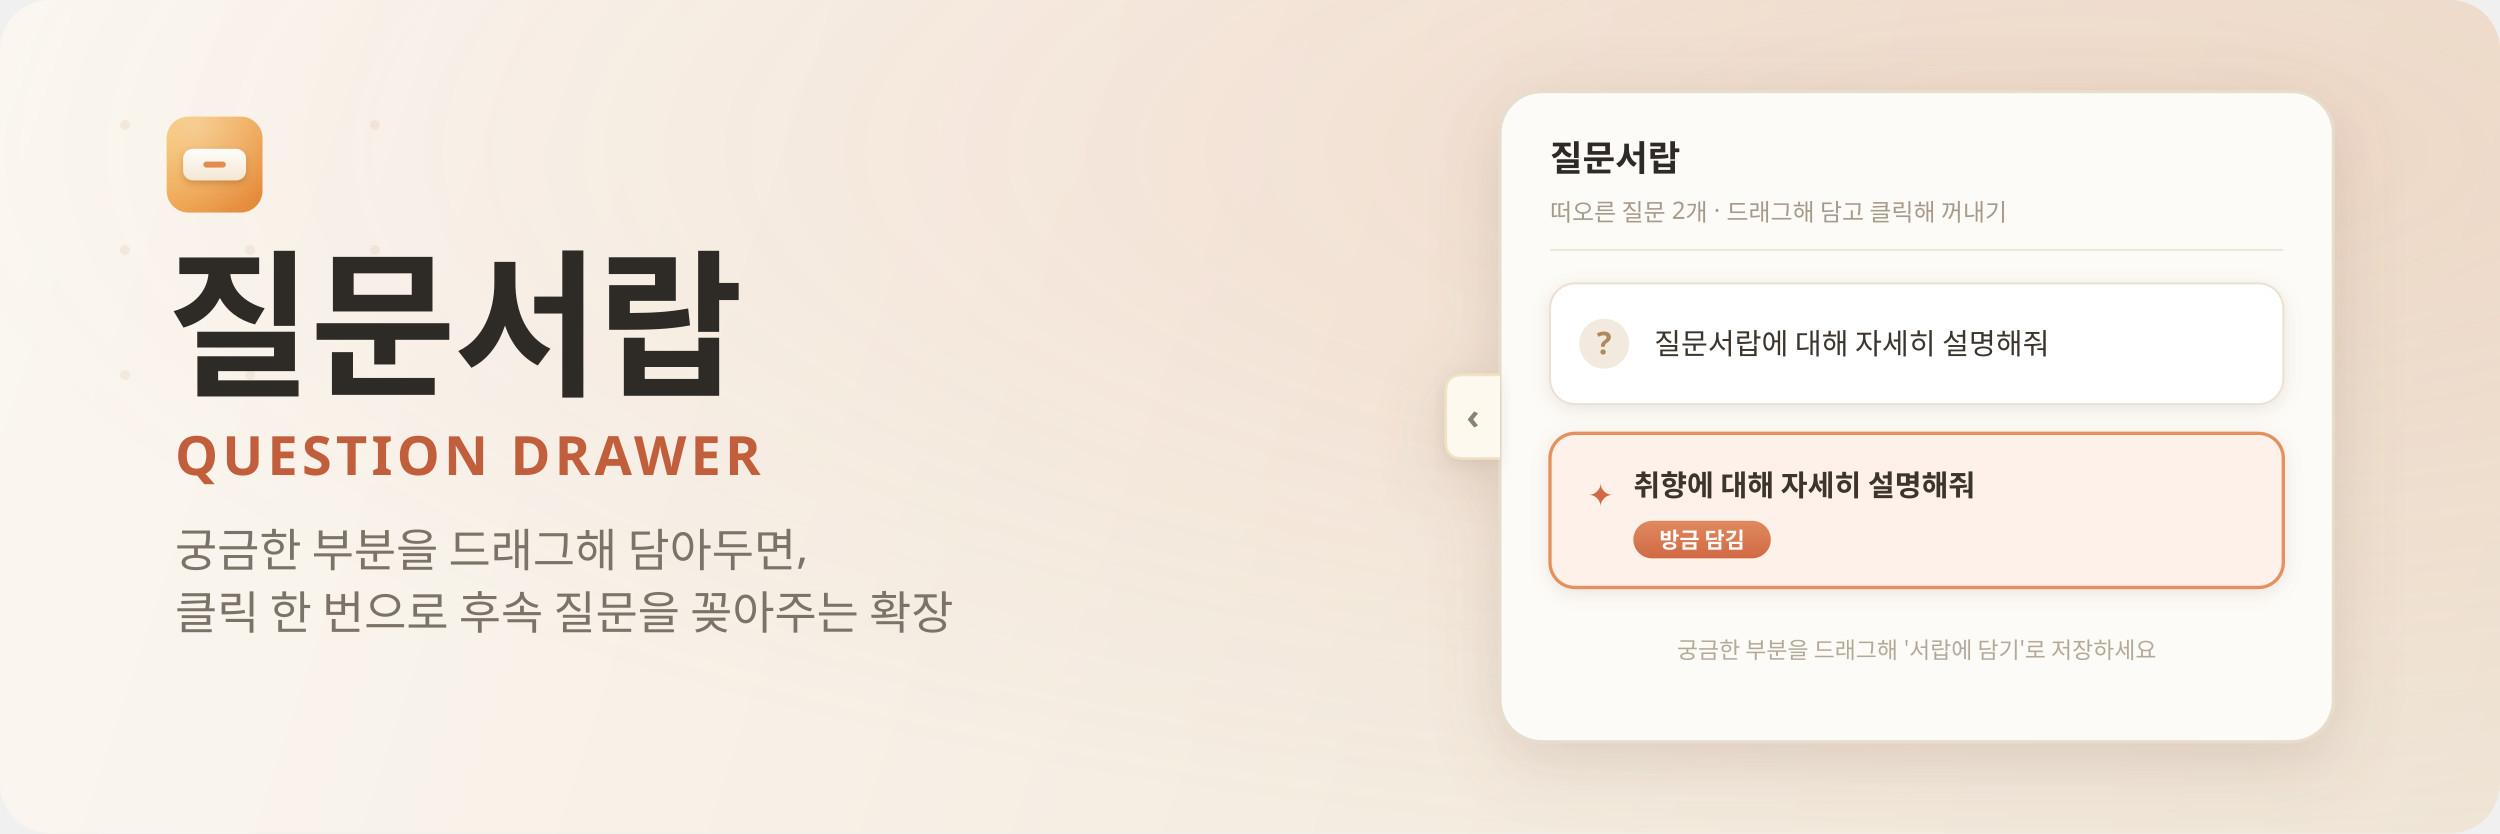
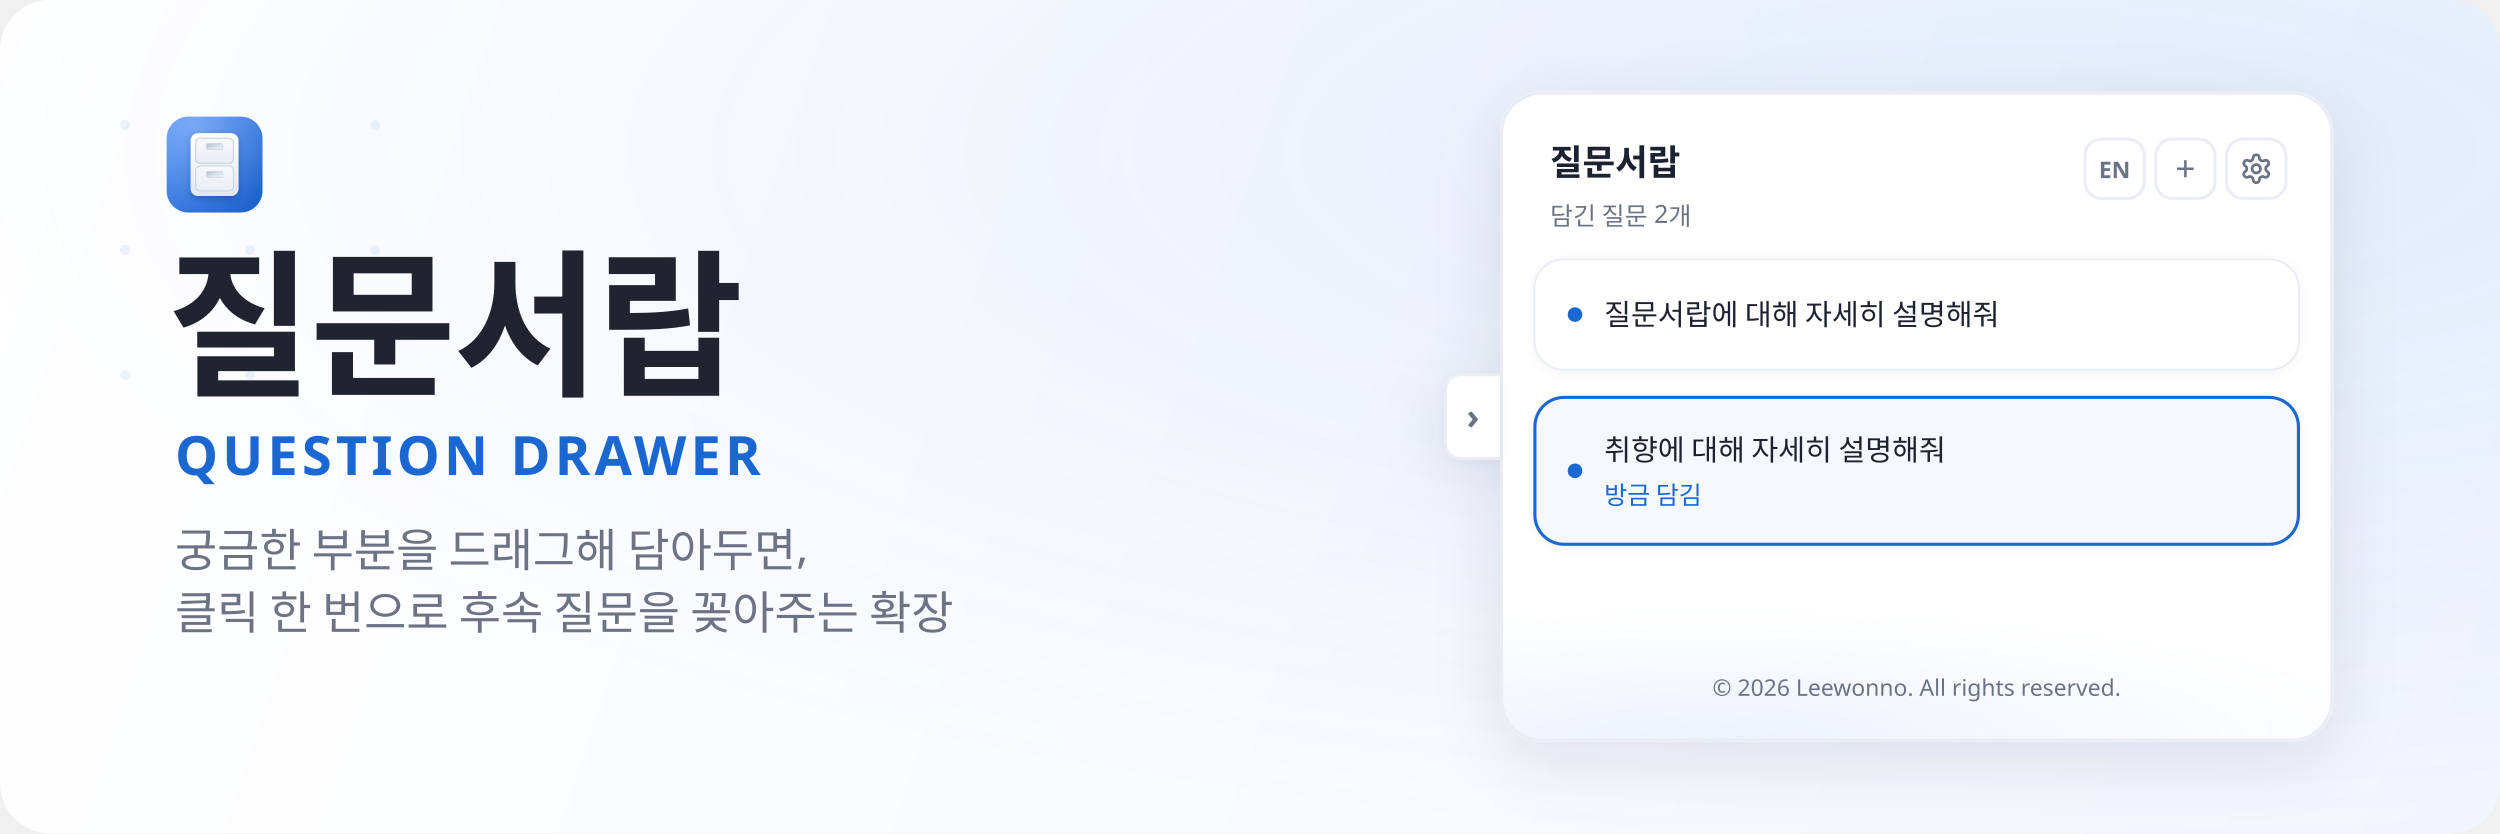
<svg xmlns="http://www.w3.org/2000/svg" width="1200" height="400" viewBox="0 0 1200 400" fill="none" role="img" aria-label="질문서랍 Question Drawer">
  <defs>
    <linearGradient id="bg" x1="0" y1="0" x2="1200" y2="400" gradientUnits="userSpaceOnUse">
-       <stop offset="0" stop-color="#FBF7F1" />
-       <stop offset="0.6" stop-color="#F4ECE0" />
-       <stop offset="1" stop-color="#EFE5D6" />
-     </linearGradient>
-     <linearGradient id="clay" x1="0" y1="0" x2="0" y2="1">
-       <stop offset="0" stop-color="#E0895F" />
-       <stop offset="1" stop-color="#D06A44" />
+       <stop offset="0" stop-color="#FFFFFF" />
+       <stop offset="0.6" stop-color="#F8FAFE" />
+       <stop offset="1" stop-color="#F2F6FE" />
    </linearGradient>
    <radialGradient id="glow" cx="0.82" cy="0.18" r="0.85">
-       <stop offset="0" stop-color="#D97757" stop-opacity="0.14" />
-       <stop offset="1" stop-color="#D97757" stop-opacity="0" />
+       <stop offset="0" stop-color="#4285F4" stop-opacity="0.10" />
+       <stop offset="1" stop-color="#4285F4" stop-opacity="0" />
+     </radialGradient>
+     <radialGradient id="panelglow" cx="0.25" cy="1" r="1" gradientTransform="translate(0.25 1) scale(1.1 0.28) translate(-0.25 -1)">
+       <stop offset="0" stop-color="#4285F4" stop-opacity="0.10" />
+       <stop offset="0.75" stop-color="#4285F4" stop-opacity="0" />
    </radialGradient>
    <filter id="soft" x="-20%" y="-20%" width="140%" height="140%">
-       <feDropShadow dx="0" dy="8" stdDeviation="16" flood-color="#8a6b52" flood-opacity="0.22" />
+       <feDropShadow dx="0" dy="8" stdDeviation="16" flood-color="#1F2430" flood-opacity="0.10" />
    </filter>
    <filter id="cardsh" x="-20%" y="-40%" width="140%" height="180%">
-       <feDropShadow dx="0" dy="2" stdDeviation="4" flood-color="#9a8064" flood-opacity="0.18" />
+       <feDropShadow dx="0" dy="1" stdDeviation="2" flood-color="#1F2430" flood-opacity="0.05" />
    </filter>
    <linearGradient id="icbg" x1="0" y1="0" x2="128" y2="128" gradientUnits="userSpaceOnUse">
-       <stop offset="0" stop-color="#F5C066" />
-       <stop offset="0.55" stop-color="#EDA24E" />
-       <stop offset="1" stop-color="#E28638" />
+       <stop offset="0" stop-color="#4F8FF7" />
+       <stop offset="1" stop-color="#1A5FC8" />
    </linearGradient>
    <radialGradient id="ictopglow" cx="0.3" cy="0.1" r="0.95">
-       <stop offset="0" stop-color="#FFFFFF" stop-opacity="0.32" />
+       <stop offset="0" stop-color="#FFFFFF" stop-opacity="0.28" />
      <stop offset="1" stop-color="#FFFFFF" stop-opacity="0" />
    </radialGradient>
+     <linearGradient id="iccabinet" x1="0" y1="0" x2="0" y2="1">
+       <stop offset="0" stop-color="#FFFFFF" />
+       <stop offset="1" stop-color="#E2E8F1" />
+     </linearGradient>
    <linearGradient id="icdrawer" x1="0" y1="0" x2="0" y2="1">
-       <stop offset="0" stop-color="#FFFDF9" />
-       <stop offset="1" stop-color="#F3E7D3" />
+       <stop offset="0" stop-color="#F7F9FC" />
+       <stop offset="1" stop-color="#E9EEF5" />
    </linearGradient>
-     <filter id="icdrawersh" x="-30%" y="-30%" width="160%" height="170%">
-       <feDropShadow dx="0" dy="4" stdDeviation="4.5" flood-color="#7a4310" flood-opacity="0.30" />
+     <linearGradient id="ichandle" x1="0" y1="0" x2="1" y2="1">
+       <stop offset="0" stop-color="#AEB9C9" />
+       <stop offset="0.55" stop-color="#DCE3EC" />
+       <stop offset="1" stop-color="#F3F6FA" />
+     </linearGradient>
+     <filter id="iccabinetsh" x="-30%" y="-30%" width="160%" height="160%">
+       <feDropShadow dx="0" dy="4" stdDeviation="4.5" flood-color="#0B3A86" flood-opacity="0.35" />
    </filter>
  </defs>
  <rect width="1200" height="400" rx="24" fill="url(#bg)" />
  <rect width="1200" height="400" rx="24" fill="url(#glow)" />
-   <g fill="#C79A76" opacity="0.14">
+   <g fill="#1A67D2" opacity="0.08">
    <circle cx="60" cy="60" r="2.4" />
    <circle cx="120" cy="60" r="2.4" />
    <circle cx="180" cy="60" r="2.4" />
    <circle cx="60" cy="120" r="2.4" />
    <circle cx="120" cy="120" r="2.4" />
    <circle cx="180" cy="120" r="2.4" />
    <circle cx="60" cy="180" r="2.4" />
    <circle cx="120" cy="180" r="2.4" />
  </g>
  <g transform="translate(80, 132)">
    <g transform="translate(0,-76) scale(0.359375)">
      <rect width="128" height="128" rx="29" fill="url(#icbg)" />
      <rect width="128" height="128" rx="29" fill="url(#ictopglow)" />
-       <g filter="url(#icdrawersh)">
-         <rect x="22" y="43" width="84" height="42" rx="13" fill="url(#icdrawer)" />
-         <rect x="49" y="60" width="30" height="8" rx="4" fill="#E28C4E" />
+       <g filter="url(#iccabinetsh)">
+         <rect x="32" y="22" width="64" height="84" rx="10" fill="url(#iccabinet)" />
+       </g>
+       <rect x="38.75" y="28.75" width="50.5" height="33.5" rx="6" fill="url(#icdrawer)" stroke="#C9D3E0" stroke-width="1.5" />
+       <rect x="53" y="36" width="22" height="8" rx="2" fill="url(#ichandle)" stroke="#CDD5E0" stroke-width="1" />
+       <rect x="38.75" y="65.75" width="50.5" height="33.5" rx="6" fill="url(#icdrawer)" stroke="#C9D3E0" stroke-width="1.5" />
+       <rect x="53" y="73" width="22" height="8" rx="2" fill="url(#ichandle)" stroke="#CDD5E0" stroke-width="1" />
+     </g>
+     <text x="0" y="52" font-family="'Pretendard','Apple SD Gothic Neo','Segoe UI',sans-serif" font-size="76" font-weight="800" fill="#1F2430" letter-spacing="-1">질문서랍</text>
+     <text x="4" y="96" font-family="'Pretendard','Apple SD Gothic Neo','Segoe UI',sans-serif" font-size="26" font-weight="800" fill="#1A67D2" letter-spacing="2">QUESTION DRAWER</text>
+     <text x="4" y="140" font-family="'Pretendard','Apple SD Gothic Neo','Segoe UI',sans-serif" font-size="22" font-weight="500" fill="#6B7385">궁금한 부분을 드래그해 담아두면,</text>
+     <text x="4" y="170" font-family="'Pretendard','Apple SD Gothic Neo','Segoe UI',sans-serif" font-size="22" font-weight="500" fill="#6B7385">클릭 한 번으로 후속 질문을 꽂아주는 확장</text>
+   </g>
+   <g transform="translate(720, 44)" filter="url(#soft)">
+     <rect x="0" y="0" width="400" height="312" rx="20" fill="#FFFFFF" />
+     <rect x="0" y="0" width="400" height="312" rx="20" fill="url(#panelglow)" />
+     <rect x="0.75" y="0.75" width="398.5" height="310.5" rx="19.25" stroke="#EAEEF4" stroke-width="1.5" />
+     <g filter="url(#cardsh)">
+       <path d="M 0 136 L -18 136 Q -26 136 -26 144 L -26 168 Q -26 176 -18 176 L 0 176" fill="#FFFFFF" stroke="#EAEEF4" stroke-width="1.2" />
+       <text x="-13" y="162" text-anchor="middle" font-family="'Pretendard','Segoe UI',sans-serif" font-size="17" font-weight="600" fill="#6B7385">›</text>
+     </g>
+     <g transform="translate(24,24)">
+       <text x="0" y="16" font-family="'Pretendard','Segoe UI',sans-serif" font-size="17" font-weight="700" fill="#1F2430">질문서랍</text>
+       <text x="0" y="40" font-family="'Pretendard','Segoe UI',sans-serif" font-size="12" font-weight="500" fill="#6B7385">담긴 질문 2개</text>
+       <g font-family="'Pretendard','Segoe UI',sans-serif" fill="#6B7385">
+         <rect x="256.75" y="-1.25" width="28.5" height="28.5" rx="8" fill="#FFFFFF" stroke="#EAEEF4" stroke-width="1.5" />
+         <text x="271" y="17.5" text-anchor="middle" font-size="11" font-weight="600">EN</text>
+         <rect x="290.75" y="-1.25" width="28.5" height="28.5" rx="8" fill="#FFFFFF" stroke="#EAEEF4" stroke-width="1.5" />
+         <text x="305" y="19" text-anchor="middle" font-size="17" font-weight="500">+</text>
+         <rect x="324.75" y="-1.25" width="28.5" height="28.5" rx="8" fill="#FFFFFF" stroke="#EAEEF4" stroke-width="1.5" />
+         <g transform="translate(331,5) scale(0.6667)" fill="none" stroke="#6B7385" stroke-width="2" stroke-linecap="round" stroke-linejoin="round">
+           <path d="M12.22 2h-.44a2 2 0 0 0-2 2v.18a2 2 0 0 1-1 1.73l-.43.25a2 2 0 0 1-2 0l-.15-.08a2 2 0 0 0-2.73.73l-.22.38a2 2 0 0 0 .73 2.73l.15.1a2 2 0 0 1 1 1.72v.51a2 2 0 0 1-1 1.74l-.15.09a2 2 0 0 0-.73 2.73l.22.38a2 2 0 0 0 2.73.73l.15-.08a2 2 0 0 1 2 0l.43.25a2 2 0 0 1 1 1.73V20a2 2 0 0 0 2 2h.44a2 2 0 0 0 2-2v-.18a2 2 0 0 1 1-1.73l.43-.25a2 2 0 0 1 2 0l.15.08a2 2 0 0 0 2.73-.73l.22-.39a2 2 0 0 0-.73-2.73l-.15-.08a2 2 0 0 1-1-1.74v-.5a2 2 0 0 1 1-1.74l.15-.09a2 2 0 0 0 .73-2.73l-.22-.38a2 2 0 0 0-2.73-.73l-.15.08a2 2 0 0 1-2 0l-.43-.25a2 2 0 0 1-1-1.73V4a2 2 0 0 0-2-2z" />
+           <circle cx="12" cy="12" r="3" />
+         </g>
      </g>
    </g>
-     <text x="0" y="52" font-family="'Pretendard','Apple SD Gothic Neo','Segoe UI',sans-serif" font-size="76" font-weight="800" fill="#2E2A26" letter-spacing="-1">질문서랍</text>
-     <text x="4" y="96" font-family="'Pretendard','Apple SD Gothic Neo','Segoe UI',sans-serif" font-size="26" font-weight="600" fill="#C15F3C" letter-spacing="2">QUESTION DRAWER</text>
-     <text x="4" y="140" font-family="'Pretendard','Apple SD Gothic Neo','Segoe UI',sans-serif" font-size="22" font-weight="500" fill="#7C7368">궁금한 부분을 드래그해 담아두면,</text>
-     <text x="4" y="170" font-family="'Pretendard','Apple SD Gothic Neo','Segoe UI',sans-serif" font-size="22" font-weight="500" fill="#7C7368">클릭 한 번으로 후속 질문을 꽂아주는 확장</text>
-   </g>
-   <g transform="translate(720, 44)" filter="url(#soft)">
-     <rect x="0" y="0" width="400" height="312" rx="20" fill="#FDFBF7" stroke="#E7DDCD" stroke-width="1.5" />
-     <g filter="url(#cardsh)">
-       <path d="M 0 136 L -18 136 Q -26 136 -26 144 L -26 168 Q -26 176 -18 176 L 0 176" fill="#FDF9EE" stroke="#F0E3C4" stroke-width="1.2" />
-       <text x="-13" y="162" text-anchor="middle" font-family="'Pretendard','Segoe UI',sans-serif" font-size="17" font-weight="600" fill="#8B8172">‹</text>
+     <g transform="translate(16,80)" filter="url(#cardsh)">
+       <rect x="0.5" y="0.5" width="367" height="53" rx="14" fill="#FFFFFF" stroke="#EAEEF4" stroke-width="1" />
+       <circle cx="20" cy="27" r="3.5" fill="#1A67D2" />
+       <text x="34" y="32" font-family="'Pretendard','Segoe UI',sans-serif" font-size="14" font-weight="500" fill="#1F2430">질문서랍에 대해 자세히 설명해줘</text>
    </g>
-     <g transform="translate(24,24)">
-       <text x="0" y="14" font-family="'Pretendard','Segoe UI',sans-serif" font-size="17" font-weight="700" fill="#2E2A26">질문서랍</text>
-       <text x="0" y="38" font-family="'Pretendard','Segoe UI',sans-serif" font-size="11.5" font-weight="500" fill="#A69A8B">떠오른 질문 2개 · 드래그해 담고 클릭해 꺼내기</text>
+     <g transform="translate(16,146)" filter="url(#cardsh)">
+       <rect x="0.75" y="0.75" width="366.5" height="70.5" rx="14" fill="#F5F8FF" stroke="#1A67D2" stroke-width="1.5" />
+       <circle cx="20" cy="36" r="3.5" fill="#1A67D2" />
+       <text x="34" y="31" font-family="'Pretendard','Segoe UI',sans-serif" font-size="14" font-weight="500" fill="#1F2430">취향에 대해 자세히 설명해줘</text>
+       <text x="34" y="52" font-family="'Pretendard','Segoe UI',sans-serif" font-size="12" font-weight="500" fill="#1A67D2">방금 담김</text>
    </g>
-     <line x1="24" y1="76" x2="376" y2="76" stroke="#EFE7D9" stroke-width="1" />
-     <g transform="translate(24,92)" filter="url(#cardsh)">
-       <rect x="0" y="0" width="352" height="58" rx="12" fill="#FFFFFF" stroke="#EAE1D2" stroke-width="1" />
-       <circle cx="26" cy="29" r="12" fill="#F3EADf" />
-       <text x="26" y="34" text-anchor="middle" font-family="'Pretendard','Segoe UI',sans-serif" font-size="15" font-weight="700" fill="#B08A5E">?</text>
-       <text x="50" y="34" font-family="'Pretendard','Segoe UI',sans-serif" font-size="14" font-weight="500" fill="#3B352E">질문서랍에 대해 자세히 설명해줘</text>
-     </g>
-     <g transform="translate(24,164)" filter="url(#cardsh)">
-       <rect x="0" y="0" width="352" height="74" rx="12" fill="#FDF1E9" stroke="#E4915F" stroke-width="1.6" />
-       <text x="18" y="35" font-family="'Pretendard','Segoe UI',sans-serif" font-size="15" fill="#D06A44">✦</text>
-       <text x="40" y="30" font-family="'Pretendard','Segoe UI',sans-serif" font-size="14" font-weight="600" fill="#3B352E">취향에 대해 자세히 설명해줘</text>
-       <g transform="translate(40,42)">
-         <rect x="0" y="0" width="66" height="18" rx="9" fill="url(#clay)" />
-         <text x="33" y="13" text-anchor="middle" font-family="'Pretendard','Segoe UI',sans-serif" font-size="10.5" font-weight="700" fill="#FFFFFF">방금 담김</text>
-       </g>
-     </g>
-     <text x="200" y="272" text-anchor="middle" font-family="'Pretendard','Segoe UI',sans-serif" font-size="11" font-weight="500" fill="#B4A897">궁금한 부분을 드래그해 '서랍에 담기'로 저장하세요</text>
+     <text x="200" y="290" text-anchor="middle" font-family="'Pretendard','Segoe UI',sans-serif" font-size="11" font-weight="500" fill="#6B7385">© 2026 Leewonno. All rights reserved.</text>
  </g>
</svg>
